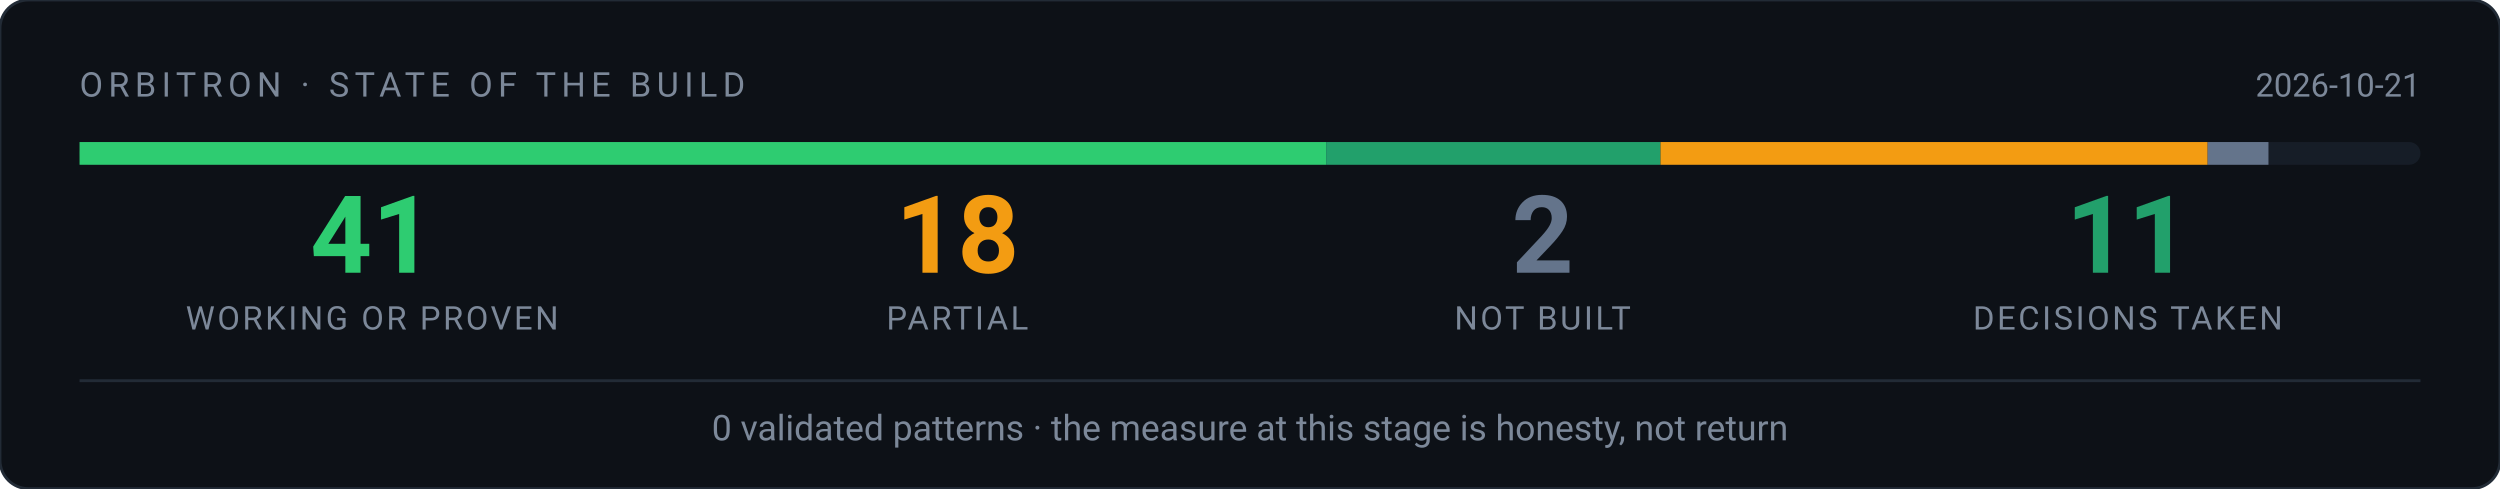
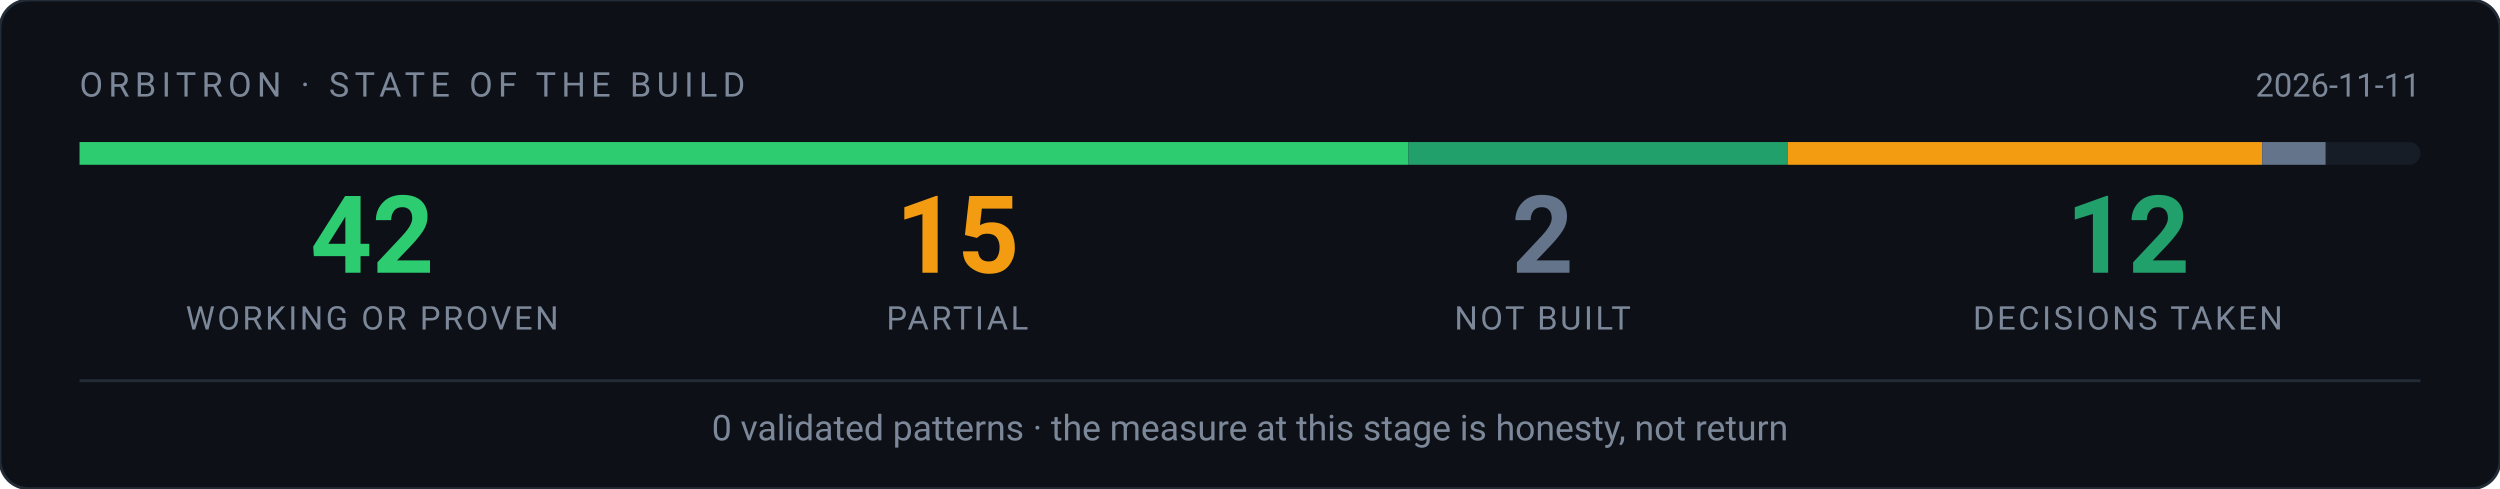
- <svg xmlns="http://www.w3.org/2000/svg" width="880" height="172" viewBox="0 0 880 172" role="img" aria-label="ORBITRON state: 41 working, 18 partial, 2 not built, 11 decisions, 0 validated patterns">
+ <svg xmlns="http://www.w3.org/2000/svg" width="880" height="172" viewBox="0 0 880 172" role="img" aria-label="ORBITRON state: 42 working, 15 partial, 2 not built, 12 decisions, 0 validated patterns">
  <style>text{font-family:-apple-system,BlinkMacSystemFont,'Segoe UI',Roboto,Helvetica,Arial,sans-serif}</style>
  <rect width="880" height="172" rx="10" fill="#0d1117" stroke="#222b36" />
  <text x="28" y="34" font-size="12" letter-spacing="0.16em" fill="#7c8899">ORBITRON · STATE OF THE BUILD</text>
-   <text x="852" y="34" text-anchor="end" font-size="11.5" fill="#7c8899">2026-10-21</text>
+   <text x="852" y="34" text-anchor="end" font-size="11.5" fill="#7c8899">2026-11-11</text>
  <rect x="28" y="50" width="824" height="8" rx="4" fill="#161d27" />
-   <rect x="28.0" y="50" width="438.8" height="8" fill="#2ecc71" />
-   <rect x="466.8" y="50" width="117.7" height="8" fill="#22a06b" />
-   <rect x="584.5" y="50" width="192.6" height="8" fill="#f39c12" />
-   <rect x="777.1" y="50" width="21.4" height="8" fill="#64748b" />
+   <rect x="28.0" y="50" width="467.7" height="8" fill="#2ecc71" />
+   <rect x="495.7" y="50" width="133.6" height="8" fill="#22a06b" />
+   <rect x="629.3" y="50" width="167.0" height="8" fill="#f39c12" />
+   <rect x="796.3" y="50" width="22.3" height="8" fill="#64748b" />
  <rect x="28" y="50" width="824" height="8" rx="4" fill="none" stroke="#161d27" stroke-width="0" />
-   <text x="131" y="96" text-anchor="middle" font-size="38" font-weight="600" fill="#2ecc71">41</text>
+   <text x="131" y="96" text-anchor="middle" font-size="38" font-weight="600" fill="#2ecc71">42</text>
  <text x="131" y="116" text-anchor="middle" font-size="11.5" letter-spacing="0.08em" fill="#7c8899">WORKING OR PROVEN</text>
-   <text x="337" y="96" text-anchor="middle" font-size="38" font-weight="600" fill="#f39c12">18</text>
+   <text x="337" y="96" text-anchor="middle" font-size="38" font-weight="600" fill="#f39c12">15</text>
  <text x="337" y="116" text-anchor="middle" font-size="11.5" letter-spacing="0.08em" fill="#7c8899">PARTIAL</text>
  <text x="543" y="96" text-anchor="middle" font-size="38" font-weight="600" fill="#64748b">2</text>
  <text x="543" y="116" text-anchor="middle" font-size="11.5" letter-spacing="0.08em" fill="#7c8899">NOT BUILT</text>
-   <text x="749" y="96" text-anchor="middle" font-size="38" font-weight="600" fill="#22a06b">11</text>
+   <text x="749" y="96" text-anchor="middle" font-size="38" font-weight="600" fill="#22a06b">12</text>
  <text x="749" y="116" text-anchor="middle" font-size="11.5" letter-spacing="0.08em" fill="#7c8899">DECISIONS TAKEN</text>
  <line x1="28" y1="134" x2="852" y2="134" stroke="#222b36" />
  <text x="440" y="155" text-anchor="middle" font-size="12.5" fill="#7c8899">0 validated patterns · the measure at this stage is honesty, not return</text>
</svg>
